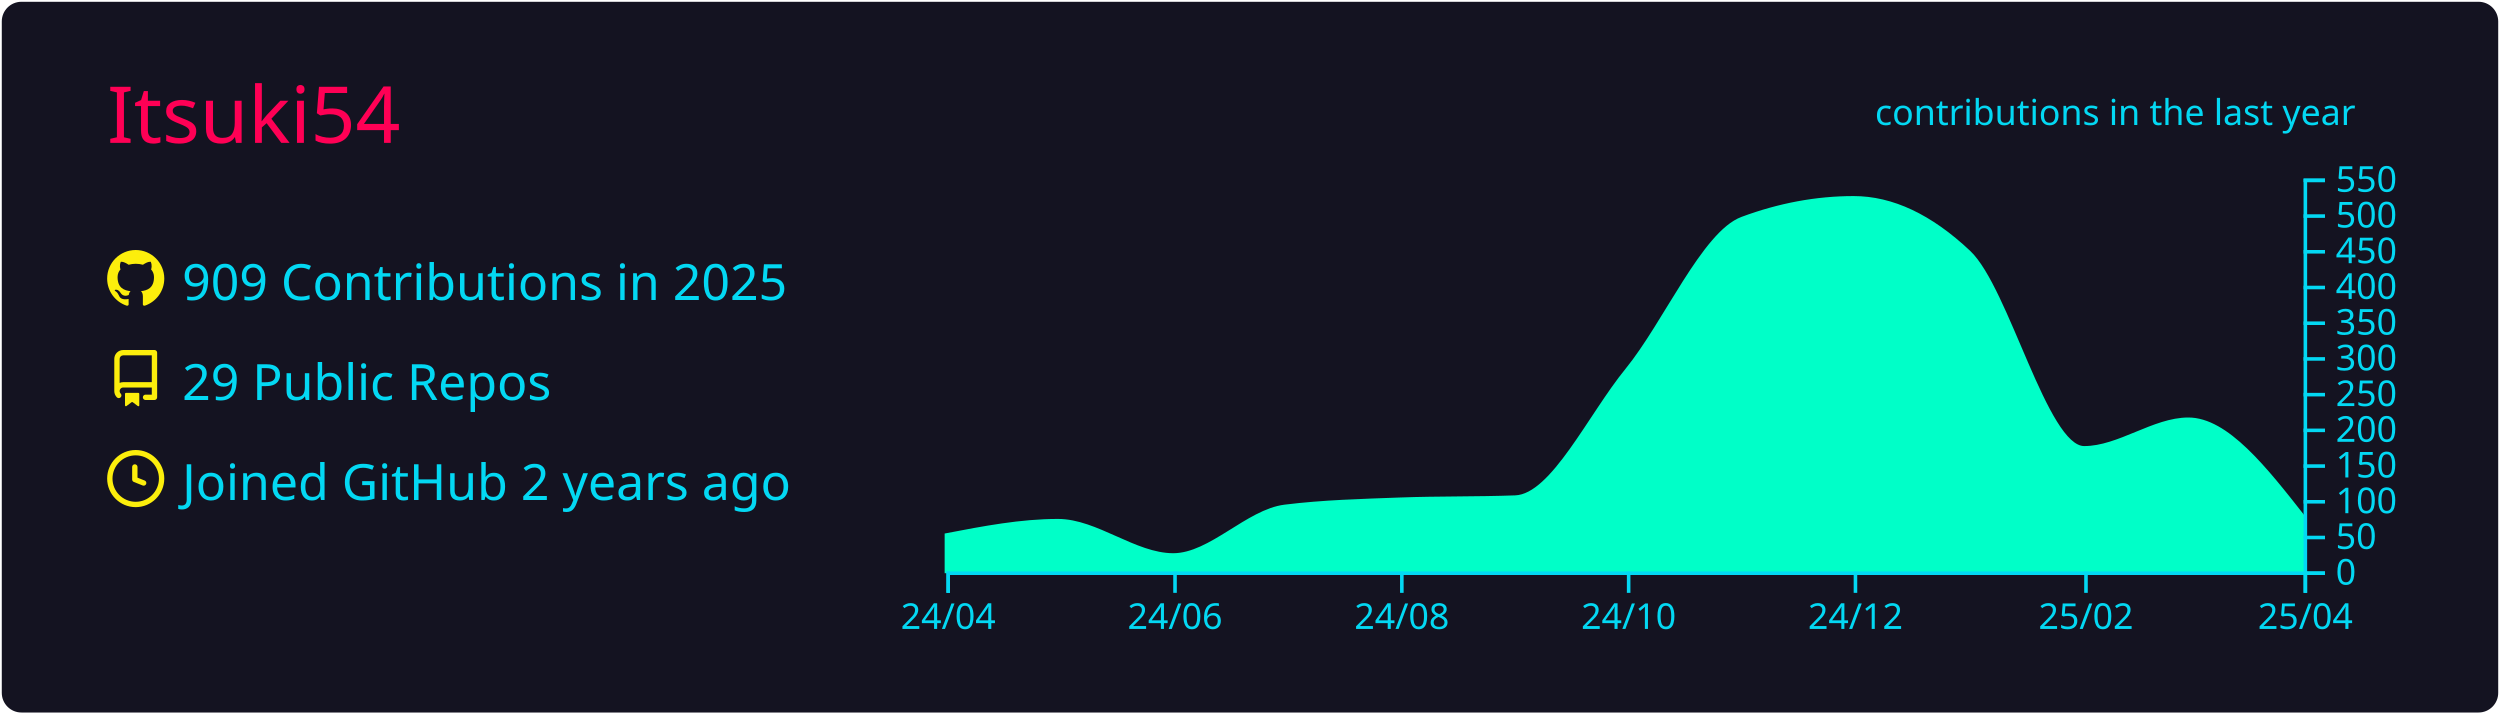
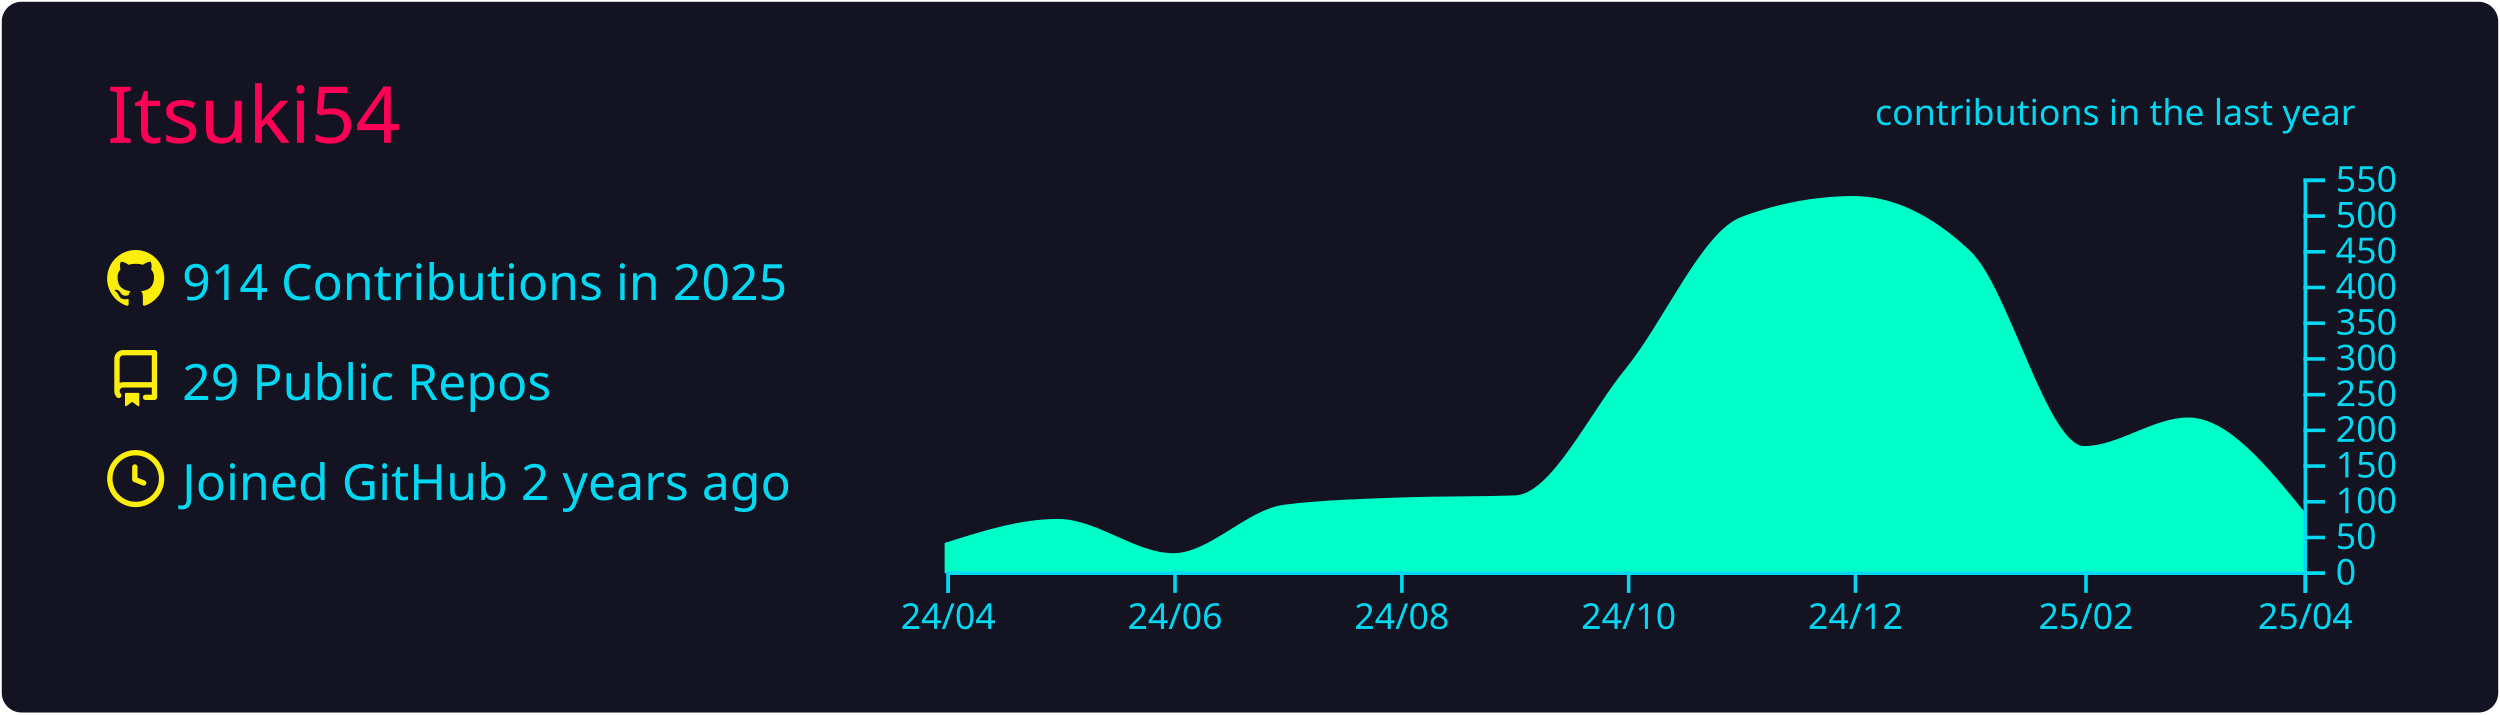
<svg xmlns="http://www.w3.org/2000/svg" width="700" height="200" viewBox="0 0 700 200">
  <style>* {
          font-family: 'Segoe UI', Ubuntu, "Helvetica Neue", Sans-Serif
        }</style>
  <rect x="1" y="1" rx="5" ry="5" height="99%" width="99.714%" stroke="#141321" stroke-width="1" fill="#141321" stroke-opacity="1" />
  <text x="30" y="40" style="font-size: 22px; fill: #ff0055;">Itsuki54</text>
  <g transform="translate(0,40)">
    <g transform="translate(30,30)">
      <g transform="translate(0,0)" width="14" height="14" fill="#fcee0c">
        <path fill-rule="evenodd" d="M8 0C3.58 0 0 3.58 0 8c0 3.54 2.29 6.53 5.47 7.59.4.07.55-.17.55-.38 0-.19-.01-.82-.01-1.49-2.01.37-2.53-.49-2.69-.94-.09-.23-.48-.94-.82-1.13-.28-.15-.68-.52-.01-.53.63-.01 1.08.58 1.23.82.72 1.21 1.87.87 2.33.66.07-.52.28-.87.51-1.07-1.78-.2-3.64-.89-3.64-3.95 0-.87.31-1.59.82-2.15-.08-.2-.36-1.02.08-2.12 0 0 .67-.21 2.2.82.64-.18 1.32-.27 2-.27.68 0 1.36.09 2 .27 1.53-1.04 2.2-.82 2.2-.82.44 1.1.16 1.92.08 2.12.51.56.82 1.27.82 2.15 0 3.07-1.87 3.75-3.65 3.95.29.25.54.73.54 1.48 0 1.07-.01 1.93-.01 2.2 0 .21.15.46.55.38A8.013 8.013 0 0016 8c0-4.42-3.58-8-8-8z" />
      </g>
      <g transform="translate(0,28)" width="14" height="14" fill="#fcee0c">
        <path fill-rule="evenodd" d="M2 2.5A2.5 2.5 0 014.5 0h8.75a.75.75 0 01.75.75v12.5a.75.75 0 01-.75.75h-2.5a.75.75 0 110-1.5h1.75v-2h-8a1 1 0 00-.714 1.7.75.75 0 01-1.072 1.05A2.495 2.495 0 012 11.5v-9zm10.5-1V9h-8c-.356 0-.694.074-1 .208V2.5a1 1 0 011-1h8zM5 12.25v3.25a.25.25 0 00.4.2l1.45-1.087a.25.25 0 01.3 0L8.6 15.7a.25.25 0 00.4-.2v-3.25a.25.25 0 00-.25-.25h-3.5a.25.25 0 00-.25.25z" />
      </g>
      <g transform="translate(0,56)" width="14" height="14" fill="#fcee0c">
        <path fill-rule="evenodd" d="M1.5 8a6.5 6.5 0 1113 0 6.5 6.5 0 01-13 0zM8 0a8 8 0 100 16A8 8 0 008 0zm.5 4.75a.75.75 0 00-1.5 0v3.5a.75.75 0 00.471.696l2.5 1a.75.75 0 00.557-1.392L8.5 7.742V4.75z" />
      </g>
-       <text x="21" y="14" style="fill: #03d8f3; font-size: 14px;">909 Contributions in 2025</text>
+       <text x="21" y="14" style="fill: #03d8f3; font-size: 14px;">914 Contributions in 2025</text>
      <text x="21" y="42" style="fill: #03d8f3; font-size: 14px;">29 Public Repos</text>
      <text x="21" y="70" style="fill: #03d8f3; font-size: 14px;">Joined GitHub 2 years ago</text>
    </g>
    <g color="#00ffc8" transform="translate(295,10)">
-       <path transform="translate(-30,0)" stroke="#00ffc8" fill="#00ffc8" opacity="1" d="M0,99.8C10.411,97.8,20.822,95.8,31.233,95.8C41.991,95.8,52.749,105.4,63.507,105.4C73.918,105.4,84.329,93.09,94.74,91.8C105.498,90.467,116.256,90.2,127.014,89.8C137.772,89.4,148.53,89.6,159.288,89.2C169.699,88.813,180.11,66.357,190.521,53.6C201.279,40.418,212.037,15.196,222.795,11.2C233.205,7.333,243.616,5.4,254.027,5.4C264.785,5.4,275.543,10.467,286.301,20.6C297.059,30.733,307.817,75.4,318.575,75.4C328.292,75.4,338.009,67.4,347.726,67.4C358.484,67.4,369.242,81.1,380,94.8L380,110C369.242,110,358.484,110,347.726,110C338.009,110,328.292,110,318.575,110C307.817,110,297.059,110,286.301,110C275.543,110,264.785,110,254.027,110C243.616,110,233.205,110,222.795,110C212.037,110,201.279,110,190.521,110C180.11,110,169.699,110,159.288,110C148.53,110,137.772,110,127.014,110C116.256,110,105.498,110,94.74,110C84.329,110,73.918,110,63.507,110C52.749,110,41.991,110,31.233,110C20.822,110,10.411,110,0,110Z" />
+       <path transform="translate(-30,0)" stroke="#00ffc8" fill="#00ffc8" opacity="1" d="M0,102.4C10.411,99.1,20.822,95.8,31.233,95.8C41.991,95.8,52.749,105.4,63.507,105.4C73.918,105.4,84.329,93.09,94.74,91.8C105.498,90.467,116.256,90.2,127.014,89.8C137.772,89.4,148.53,89.6,159.288,89.2C169.699,88.813,180.11,66.357,190.521,53.6C201.279,40.418,212.037,15.196,222.795,11.2C233.205,7.333,243.616,5.4,254.027,5.4C264.785,5.4,275.543,10.467,286.301,20.6C297.059,30.733,307.817,75.4,318.575,75.4C328.292,75.4,338.009,67.4,347.726,67.4C358.484,67.4,369.242,80.6,380,93.8L380,110C369.242,110,358.484,110,347.726,110C338.009,110,328.292,110,318.575,110C307.817,110,297.059,110,286.301,110C275.543,110,264.785,110,254.027,110C243.616,110,233.205,110,222.795,110C212.037,110,201.279,110,190.521,110C180.11,110,169.699,110,159.288,110C148.53,110,137.772,110,127.014,110C116.256,110,105.498,110,94.74,110C84.329,110,73.918,110,63.507,110C52.749,110,41.991,110,31.233,110C20.822,110,10.411,110,0,110Z" />
      <g color="#03d8f3" transform="translate(-30,110)" fill="none" font-size="10" font-family="sans-serif" text-anchor="middle">
        <path class="domain" stroke="currentColor" d="M0.5,6V0.5H380.5V6" />
        <g class="tick" opacity="1" transform="translate(0.5,0)">
          <line stroke="currentColor" y2="6" />
          <text fill="currentColor" y="9" dy="0.71em">24/04</text>
        </g>
        <g class="tick" opacity="1" transform="translate(64.00685,0)">
          <line stroke="currentColor" y2="6" />
          <text fill="currentColor" y="9" dy="0.71em">24/06</text>
        </g>
        <g class="tick" opacity="1" transform="translate(127.5137,0)">
          <line stroke="currentColor" y2="6" />
          <text fill="currentColor" y="9" dy="0.71em">24/08</text>
        </g>
        <g class="tick" opacity="1" transform="translate(191.0205,0)">
          <line stroke="currentColor" y2="6" />
          <text fill="currentColor" y="9" dy="0.71em">24/10</text>
        </g>
        <g class="tick" opacity="1" transform="translate(254.5274,0)">
          <line stroke="currentColor" y2="6" />
          <text fill="currentColor" y="9" dy="0.71em">24/12</text>
        </g>
        <g class="tick" opacity="1" transform="translate(319.0753,0)">
          <line stroke="currentColor" y2="6" />
          <text fill="currentColor" y="9" dy="0.71em">25/02</text>
        </g>
        <g class="tick" opacity="1" transform="translate(380.5,0)">
          <line stroke="currentColor" y2="6" />
          <text fill="currentColor" y="9" dy="0.71em">25/04</text>
        </g>
      </g>
      <g color="#03d8f3" transform="translate(350,0)" fill="none" font-size="10" font-family="sans-serif" text-anchor="start">
        <path class="domain" stroke="currentColor" d="M6,110.5H0.5V0.5H6" />
        <g class="tick" opacity="1" transform="translate(0,110.5)">
          <line stroke="currentColor" x2="6" />
          <text fill="currentColor" x="9" dy="0.32em">0</text>
        </g>
        <g class="tick" opacity="1" transform="translate(0,100.5)">
          <line stroke="currentColor" x2="6" />
          <text fill="currentColor" x="9" dy="0.32em">50</text>
        </g>
        <g class="tick" opacity="1" transform="translate(0,90.5)">
          <line stroke="currentColor" x2="6" />
          <text fill="currentColor" x="9" dy="0.32em">100</text>
        </g>
        <g class="tick" opacity="1" transform="translate(0,80.5)">
          <line stroke="currentColor" x2="6" />
          <text fill="currentColor" x="9" dy="0.32em">150</text>
        </g>
        <g class="tick" opacity="1" transform="translate(0,70.5)">
          <line stroke="currentColor" x2="6" />
          <text fill="currentColor" x="9" dy="0.32em">200</text>
        </g>
        <g class="tick" opacity="1" transform="translate(0,60.5)">
          <line stroke="currentColor" x2="6" />
          <text fill="currentColor" x="9" dy="0.32em">250</text>
        </g>
        <g class="tick" opacity="1" transform="translate(0,50.5)">
          <line stroke="currentColor" x2="6" />
          <text fill="currentColor" x="9" dy="0.32em">300</text>
        </g>
        <g class="tick" opacity="1" transform="translate(0,40.5)">
          <line stroke="currentColor" x2="6" />
          <text fill="currentColor" x="9" dy="0.32em">350</text>
        </g>
        <g class="tick" opacity="1" transform="translate(0,30.5)">
          <line stroke="currentColor" x2="6" />
          <text fill="currentColor" x="9" dy="0.32em">400</text>
        </g>
        <g class="tick" opacity="1" transform="translate(0,20.5)">
          <line stroke="currentColor" x2="6" />
          <text fill="currentColor" x="9" dy="0.32em">450</text>
        </g>
        <g class="tick" opacity="1" transform="translate(0,10.5)">
          <line stroke="currentColor" x2="6" />
          <text fill="currentColor" x="9" dy="0.32em">500</text>
        </g>
        <g class="tick" opacity="1" transform="translate(0,0.5)">
          <line stroke="currentColor" x2="6" />
          <text fill="currentColor" x="9" dy="0.32em">550</text>
        </g>
      </g>
      <g>
        <text y="-15" x="230" style="fill: #03d8f3; font-size: 10px;">contributions in the last year</text>
      </g>
    </g>
  </g>
</svg>
